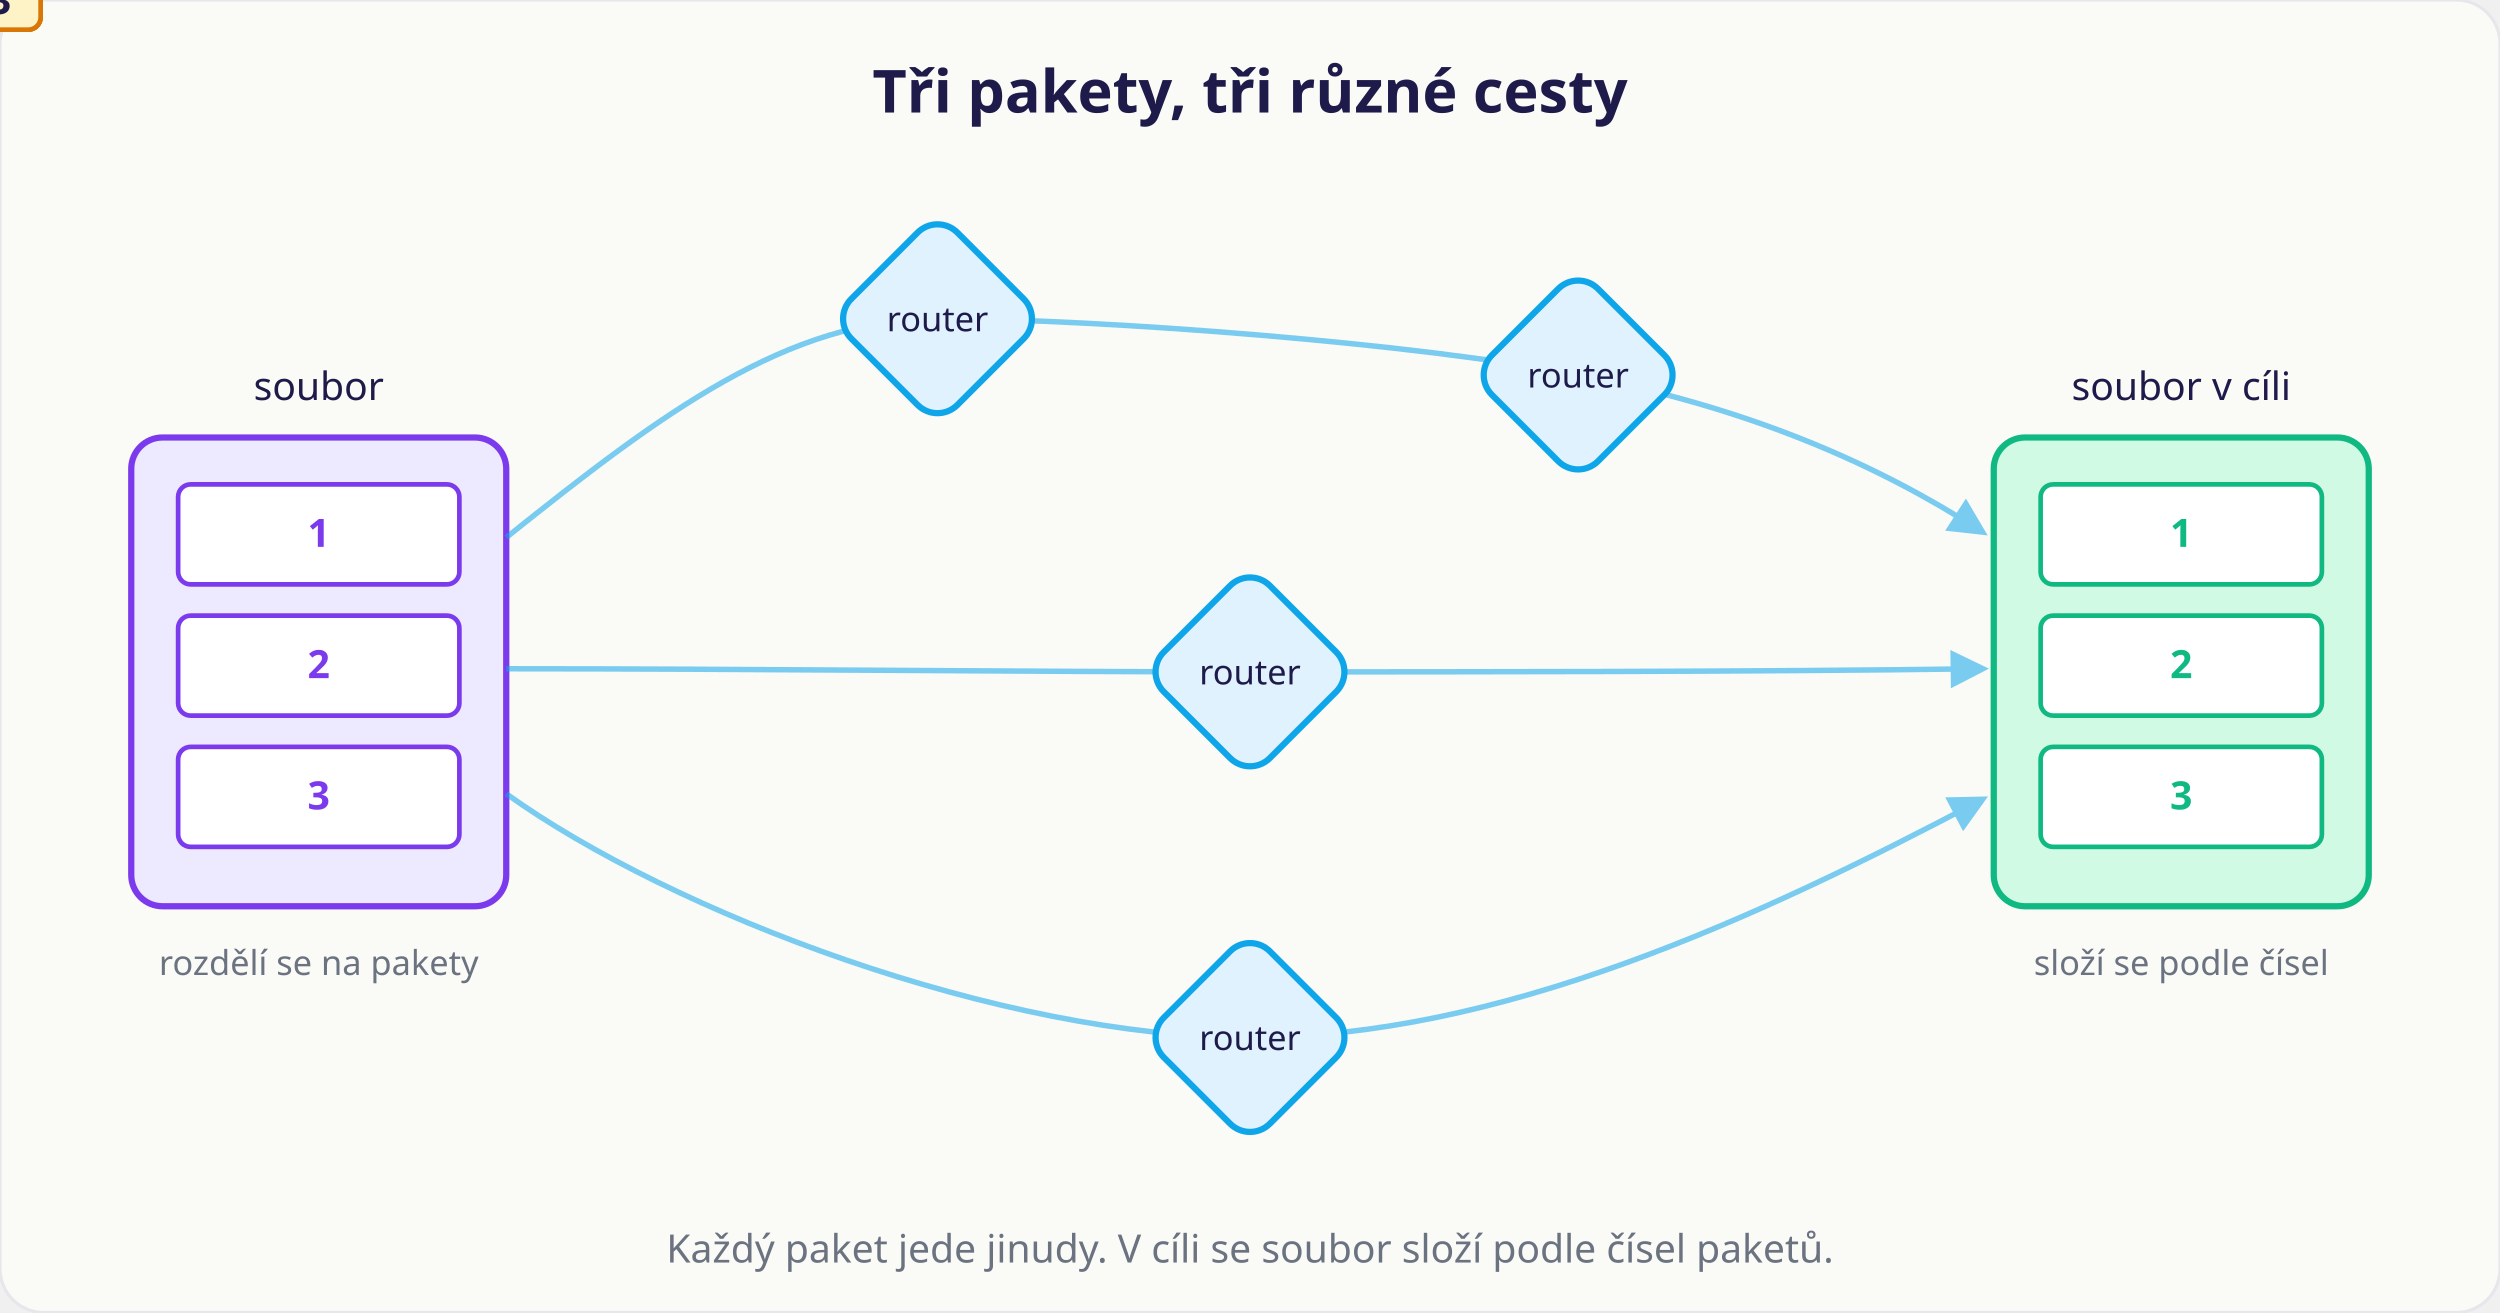
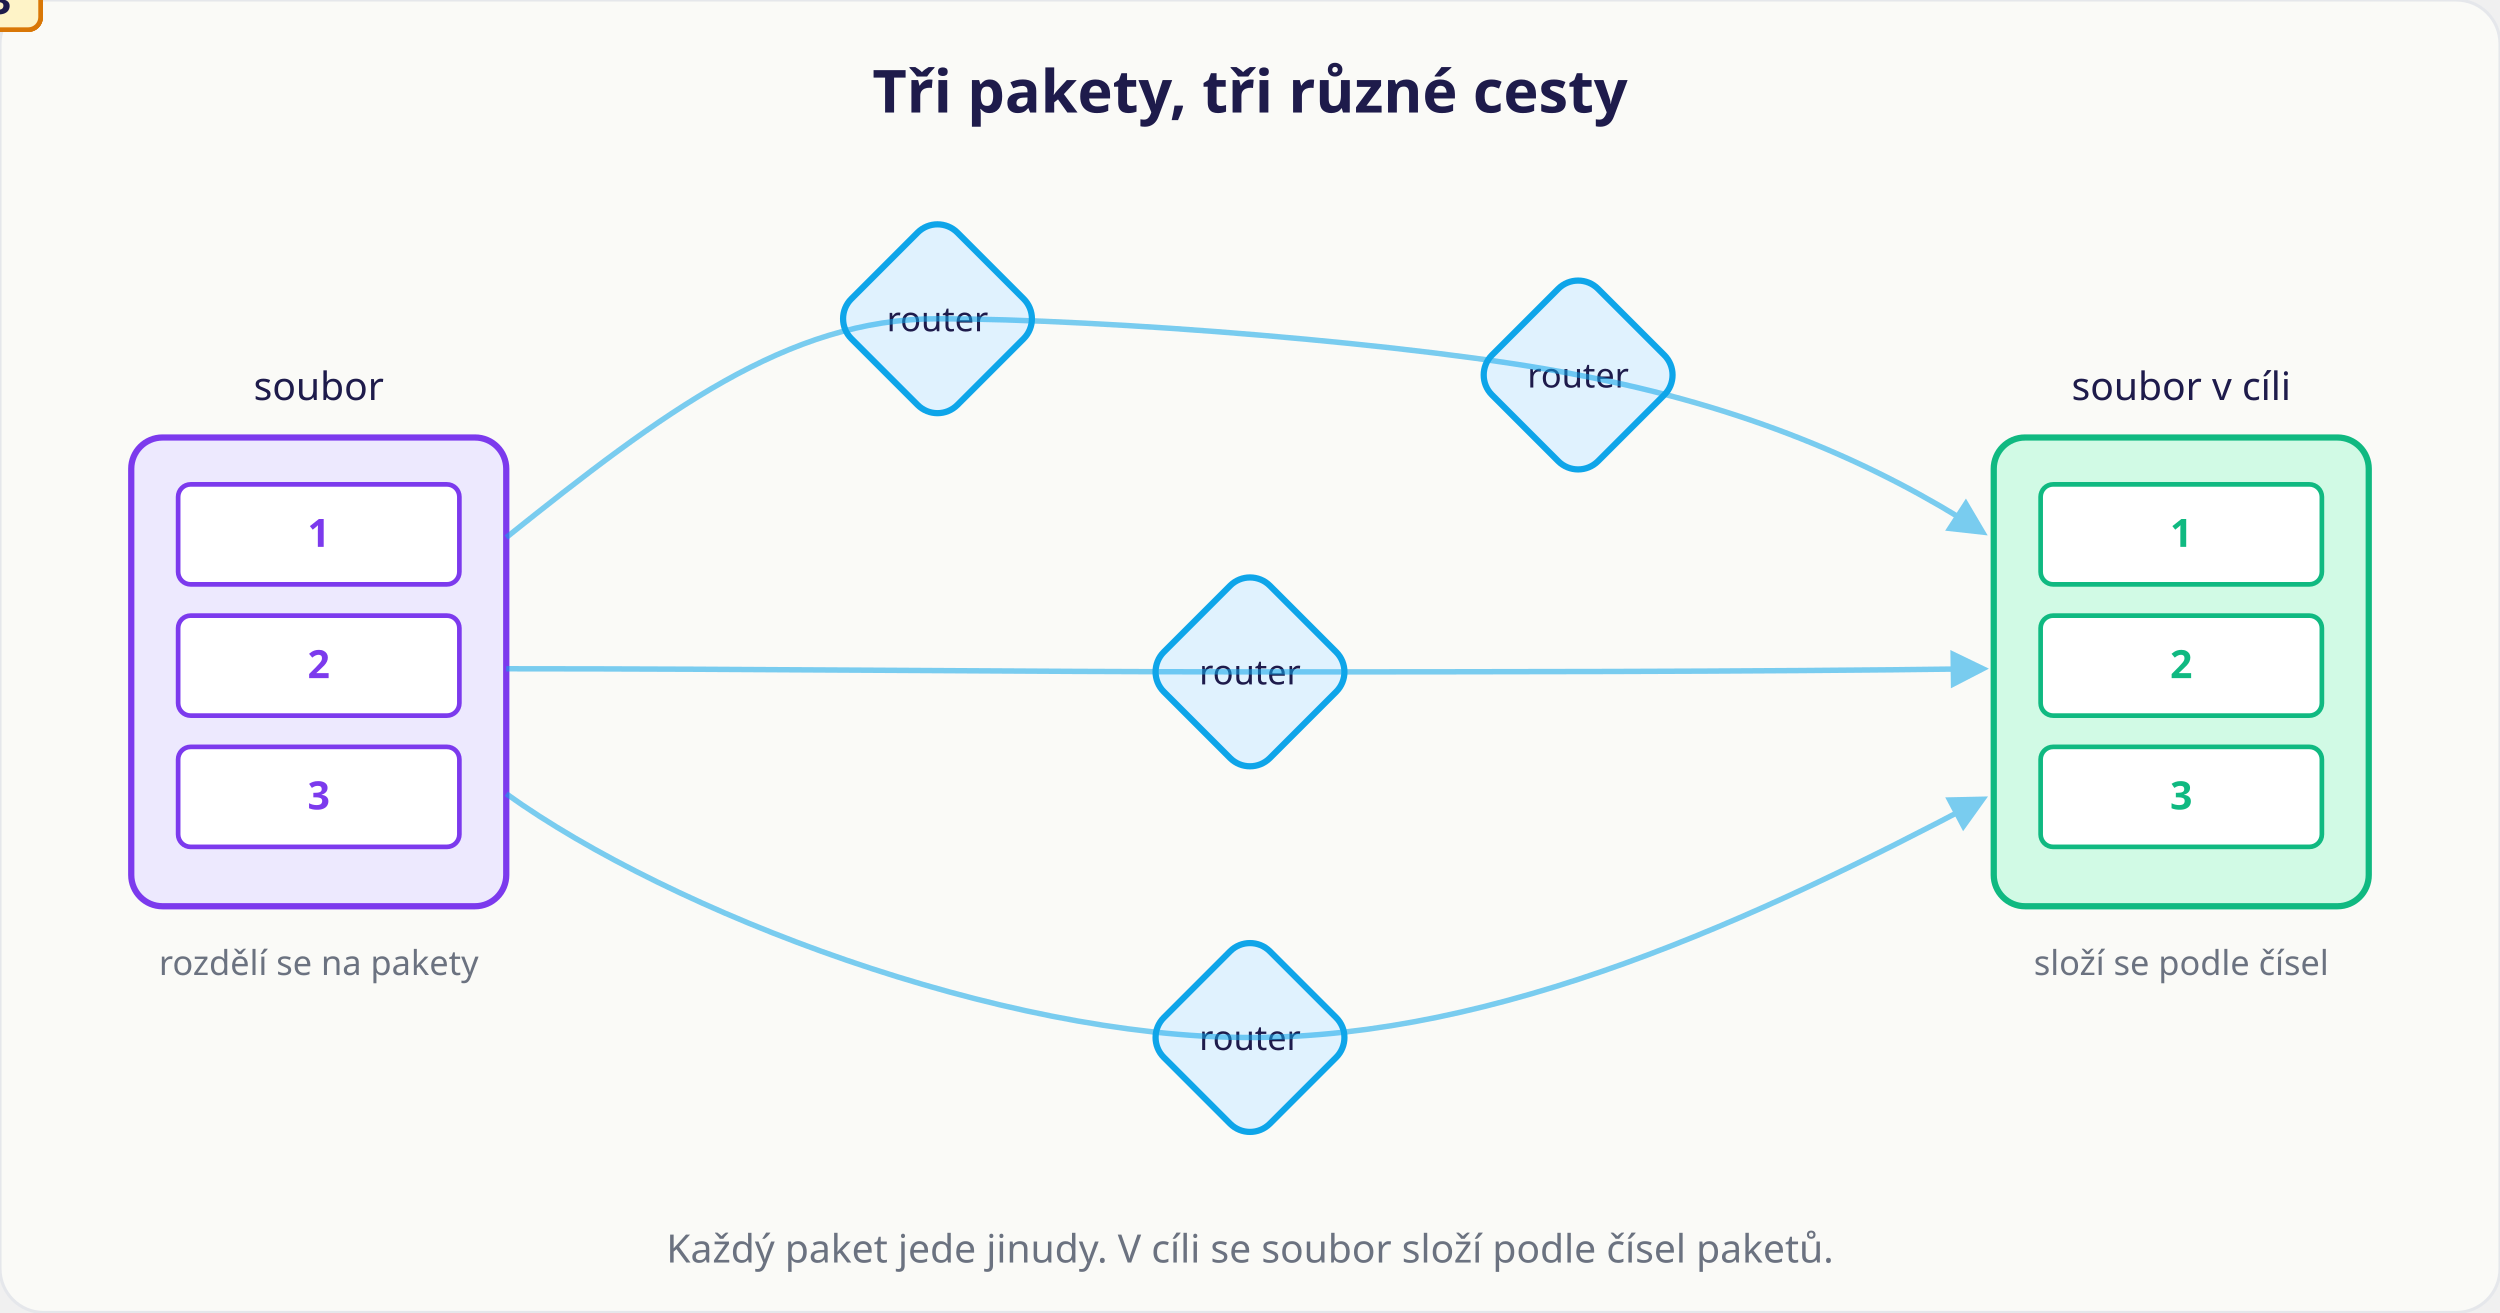
<svg xmlns="http://www.w3.org/2000/svg" viewBox="0 0 800 420" font-family="system-ui,sans-serif">
  <rect width="800" height="420" rx="14" fill="#FAFAF7" stroke="#E5E7EB" />
  <text x="400" y="36" text-anchor="middle" font-size="19" font-weight="700" fill="#1E1B4B">Tři pakety, tři různé cesty</text>
  <defs>
    <marker id="arr" viewBox="0 0 10 10" refX="8" refY="5" markerWidth="7" markerHeight="7" orient="auto-start-reverse">
      <path d="M0 0 L10 5 L0 10 z" fill="#0EA5E9" />
    </marker>
  </defs>
-   <text x="102" y="128" text-anchor="middle" font-size="12.5" fill="#1E1B4B">soubor</text>
-   <rect x="42" y="140" width="120" height="150" rx="10" fill="#EDE9FE" stroke="#7C3AED" stroke-width="2" />
-   <g fill="#FFFFFF" stroke="#7C3AED" stroke-width="1.5">
-     <rect x="57" y="155" width="90" height="32" rx="4" />
-     <rect x="57" y="197" width="90" height="32" rx="4" />
-     <rect x="57" y="239" width="90" height="32" rx="4" />
+   <g data-krok="1">
+     <text x="102" y="128" text-anchor="middle" font-size="12.5" fill="#1E1B4B">soubor</text>
+     <rect x="42" y="140" width="120" height="150" rx="10" fill="#EDE9FE" stroke="#7C3AED" stroke-width="2" />
+     <g fill="#FFFFFF" stroke="#7C3AED" stroke-width="1.5">
+       <rect x="57" y="155" width="90" height="32" rx="4" />
+       <rect x="57" y="197" width="90" height="32" rx="4" />
+       <rect x="57" y="239" width="90" height="32" rx="4" />
+     </g>
+     <g text-anchor="middle" font-size="12.5" font-weight="700" fill="#7C3AED">
+       <text x="102" y="175">1</text>
+       <text x="102" y="217">2</text>
+       <text x="102" y="259">3</text>
+     </g>
+     <text x="102" y="312" text-anchor="middle" font-size="11" fill="#6B7280">rozdělí se na pakety</text>
  </g>
-   <g text-anchor="middle" font-size="12.5" font-weight="700" fill="#7C3AED">
-     <text x="102" y="175">1</text>
-     <text x="102" y="217">2</text>
-     <text x="102" y="259">3</text>
+   <g data-krok="2">
+     <g stroke="#0EA5E9" stroke-width="2" fill="#E0F2FE">
+       <rect x="276" y="78" width="48" height="48" rx="9" transform="rotate(45 300 102)" />
+       <rect x="481" y="96" width="48" height="48" rx="9" transform="rotate(45 505 120)" />
+       <rect x="376" y="191" width="48" height="48" rx="9" transform="rotate(45 400 215)" />
+       <rect x="376" y="308" width="48" height="48" rx="9" transform="rotate(45 400 332)" />
+     </g>
+     <g text-anchor="middle" font-size="11" fill="#1E1B4B">
+       <text x="300" y="106">router</text>
+       <text x="505" y="124">router</text>
+       <text x="400" y="219">router</text>
+       <text x="400" y="336">router</text>
+     </g>
  </g>
-   <text x="102" y="312" text-anchor="middle" font-size="11" fill="#6B7280">rozdělí se na pakety</text>
-   <text x="698" y="128" text-anchor="middle" font-size="12.5" fill="#1E1B4B">soubor v cíli</text>
-   <rect x="638" y="140" width="120" height="150" rx="10" fill="#D1FAE5" stroke="#10B981" stroke-width="2" />
-   <g fill="#FFFFFF" stroke="#10B981" stroke-width="1.5">
-     <rect x="653" y="155" width="90" height="32" rx="4" />
-     <rect x="653" y="197" width="90" height="32" rx="4" />
-     <rect x="653" y="239" width="90" height="32" rx="4" />
+   <g data-krok="3">
+     <g stroke="#0EA5E9" stroke-width="1.75" fill="none" opacity="0.55">
+       <path d="M 162 172 C 212 132 252 102 300 102 C 352 102 455 110 505 120 C 558 130 600 148 634 170" marker-end="url(#arr)" />
+       <path d="M 162 214 C 240 214 330 215 400 215 C 470 215 560 215 634 214" marker-end="url(#arr)" />
+       <path d="M 162 254 C 215 292 320 332 400 332 C 480 332 562 294 634 256" marker-end="url(#arr)" />
+     </g>
+     <g>
+       <rect x="-13" y="-9.5" width="26" height="19" rx="4" fill="#FEF3C7" stroke="#D97706" stroke-width="1.5" />
+       <text x="0" y="4.5" text-anchor="middle" font-size="12.5" font-weight="700" fill="#1E1B4B">1</text>
+       <animateMotion dur="5s" repeatCount="indefinite" path="M 162 172 C 212 132 252 102 300 102 C 352 102 455 110 505 120 C 558 130 600 148 634 170" />
+     </g>
+     <g>
+       <rect x="-13" y="-9.5" width="26" height="19" rx="4" fill="#FEF3C7" stroke="#D97706" stroke-width="1.5" />
+       <text x="0" y="4.5" text-anchor="middle" font-size="12.5" font-weight="700" fill="#1E1B4B">2</text>
+       <animateMotion dur="5s" repeatCount="indefinite" path="M 162 214 C 240 214 330 215 400 215 C 470 215 560 215 634 214" />
+     </g>
+     <g>
+       <rect x="-13" y="-9.5" width="26" height="19" rx="4" fill="#FEF3C7" stroke="#D97706" stroke-width="1.5" />
+       <text x="0" y="4.5" text-anchor="middle" font-size="12.5" font-weight="700" fill="#1E1B4B">3</text>
+       <animateMotion dur="5s" repeatCount="indefinite" path="M 162 254 C 215 292 320 332 400 332 C 480 332 562 294 634 256" />
+     </g>
  </g>
-   <g text-anchor="middle" font-size="12.5" font-weight="700" fill="#10B981">
-     <text x="698" y="175">1</text>
-     <text x="698" y="217">2</text>
-     <text x="698" y="259">3</text>
+   <g data-krok="4">
+     <text x="698" y="128" text-anchor="middle" font-size="12.5" fill="#1E1B4B">soubor v cíli</text>
+     <rect x="638" y="140" width="120" height="150" rx="10" fill="#D1FAE5" stroke="#10B981" stroke-width="2" />
+     <g fill="#FFFFFF" stroke="#10B981" stroke-width="1.5">
+       <rect x="653" y="155" width="90" height="32" rx="4" />
+       <rect x="653" y="197" width="90" height="32" rx="4" />
+       <rect x="653" y="239" width="90" height="32" rx="4" />
+     </g>
+     <g text-anchor="middle" font-size="12.5" font-weight="700" fill="#10B981">
+       <text x="698" y="175">1</text>
+       <text x="698" y="217">2</text>
+       <text x="698" y="259">3</text>
+     </g>
+     <text x="698" y="312" text-anchor="middle" font-size="11" fill="#6B7280">složí se podle čísel</text>
+     <text x="400" y="404" text-anchor="middle" font-size="12.5" fill="#6B7280">Každý paket jede jinudy. V cíli se soubor složí podle čísel paketů.</text>
  </g>
-   <text x="698" y="312" text-anchor="middle" font-size="11" fill="#6B7280">složí se podle čísel</text>
-   <g stroke="#0EA5E9" stroke-width="1.75" fill="none" opacity="0.55">
-     <path d="M 162 172 C 212 132 252 102 300 102 C 352 102 455 110 505 120 C 558 130 600 148 634 170" marker-end="url(#arr)" />
-     <path d="M 162 214 C 240 214 330 215 400 215 C 470 215 560 215 634 214" marker-end="url(#arr)" />
-     <path d="M 162 254 C 215 292 320 332 400 332 C 480 332 562 294 634 256" marker-end="url(#arr)" />
-   </g>
-   <g stroke="#0EA5E9" stroke-width="2" fill="#E0F2FE">
-     <rect x="276" y="78" width="48" height="48" rx="9" transform="rotate(45 300 102)" />
-     <rect x="481" y="96" width="48" height="48" rx="9" transform="rotate(45 505 120)" />
-     <rect x="376" y="191" width="48" height="48" rx="9" transform="rotate(45 400 215)" />
-     <rect x="376" y="308" width="48" height="48" rx="9" transform="rotate(45 400 332)" />
-   </g>
-   <g text-anchor="middle" font-size="11" fill="#1E1B4B">
-     <text x="300" y="106">router</text>
-     <text x="505" y="124">router</text>
-     <text x="400" y="219">router</text>
-     <text x="400" y="336">router</text>
-   </g>
-   <g>
-     <rect x="-13" y="-9.5" width="26" height="19" rx="4" fill="#FEF3C7" stroke="#D97706" stroke-width="1.5" />
-     <text x="0" y="4.5" text-anchor="middle" font-size="12.5" font-weight="700" fill="#1E1B4B">1</text>
-     <animateMotion dur="5s" repeatCount="indefinite" path="M 162 172 C 212 132 252 102 300 102 C 352 102 455 110 505 120 C 558 130 600 148 634 170" />
-   </g>
-   <g>
-     <rect x="-13" y="-9.5" width="26" height="19" rx="4" fill="#FEF3C7" stroke="#D97706" stroke-width="1.5" />
-     <text x="0" y="4.5" text-anchor="middle" font-size="12.5" font-weight="700" fill="#1E1B4B">2</text>
-     <animateMotion dur="5s" repeatCount="indefinite" path="M 162 214 C 240 214 330 215 400 215 C 470 215 560 215 634 214" />
-   </g>
-   <g>
-     <rect x="-13" y="-9.5" width="26" height="19" rx="4" fill="#FEF3C7" stroke="#D97706" stroke-width="1.5" />
-     <text x="0" y="4.5" text-anchor="middle" font-size="12.5" font-weight="700" fill="#1E1B4B">3</text>
-     <animateMotion dur="5s" repeatCount="indefinite" path="M 162 254 C 215 292 320 332 400 332 C 480 332 562 294 634 256" />
-   </g>
-   <text x="400" y="404" text-anchor="middle" font-size="12.5" fill="#6B7280">Každý paket jede jinudy. V cíli se soubor složí podle čísel paketů.</text>
  <style>
    @media (prefers-reduced-motion: reduce) { * { animation: none !important } }
  </style>
</svg>
